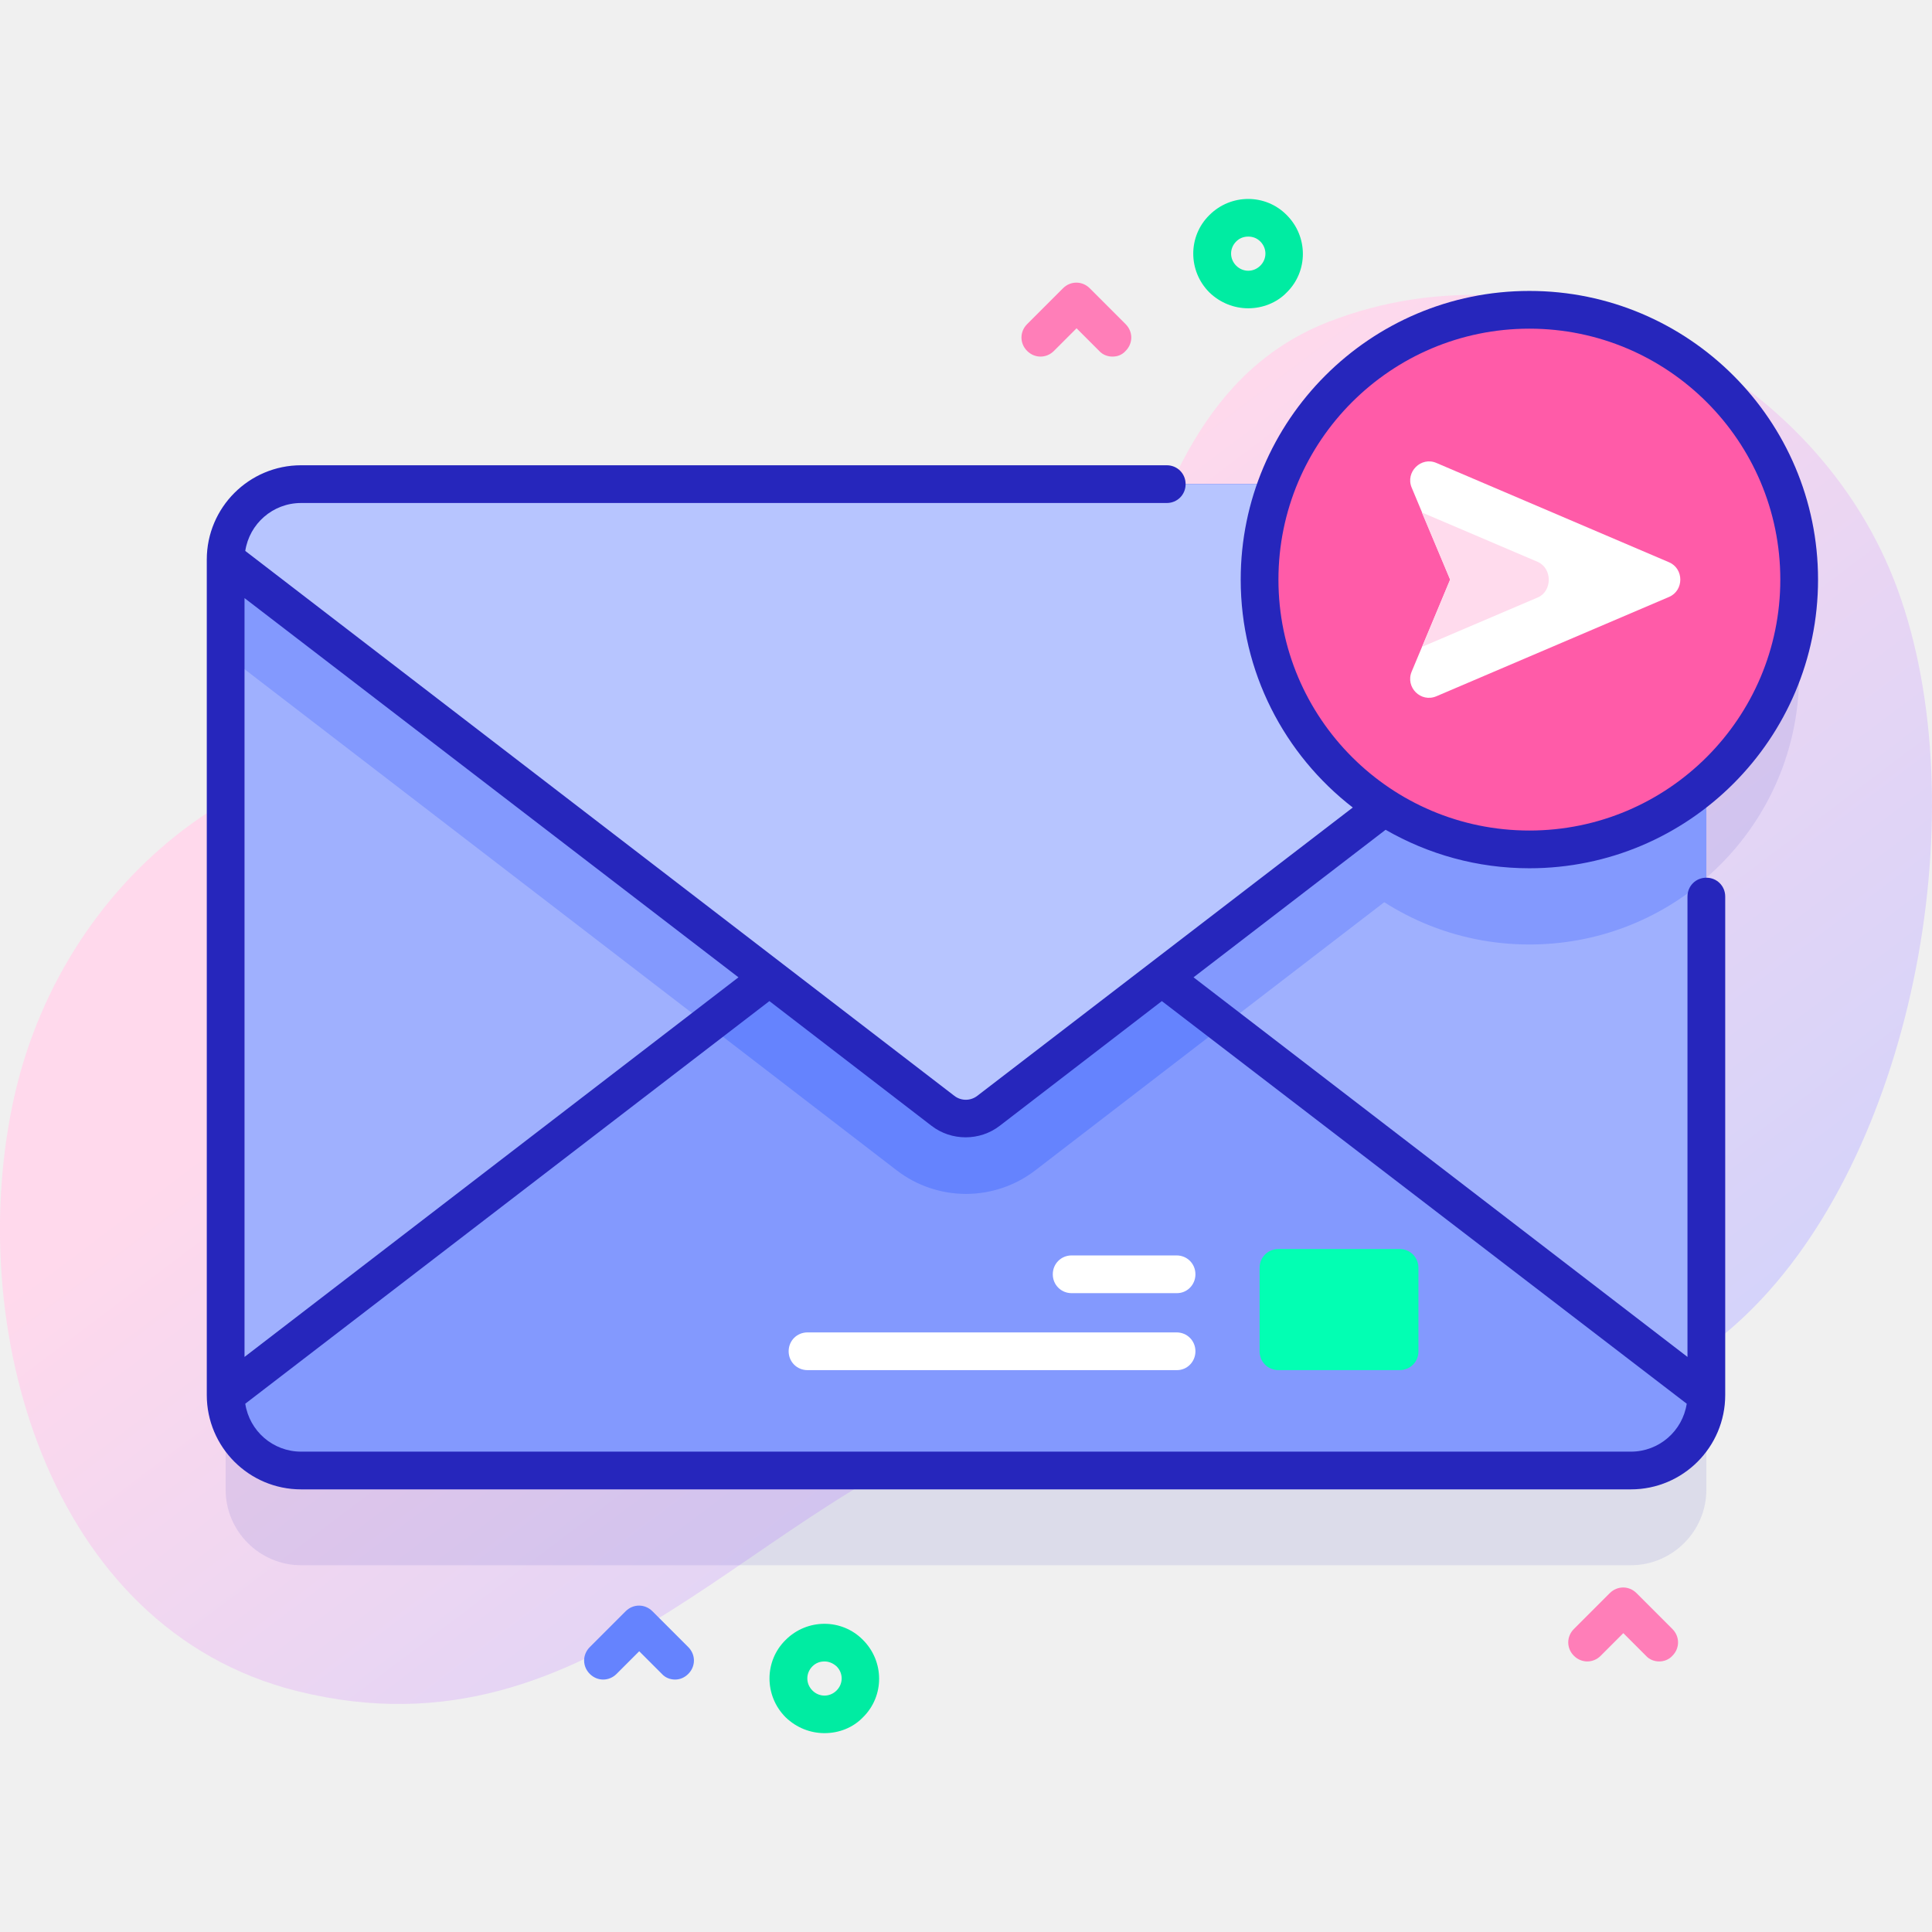
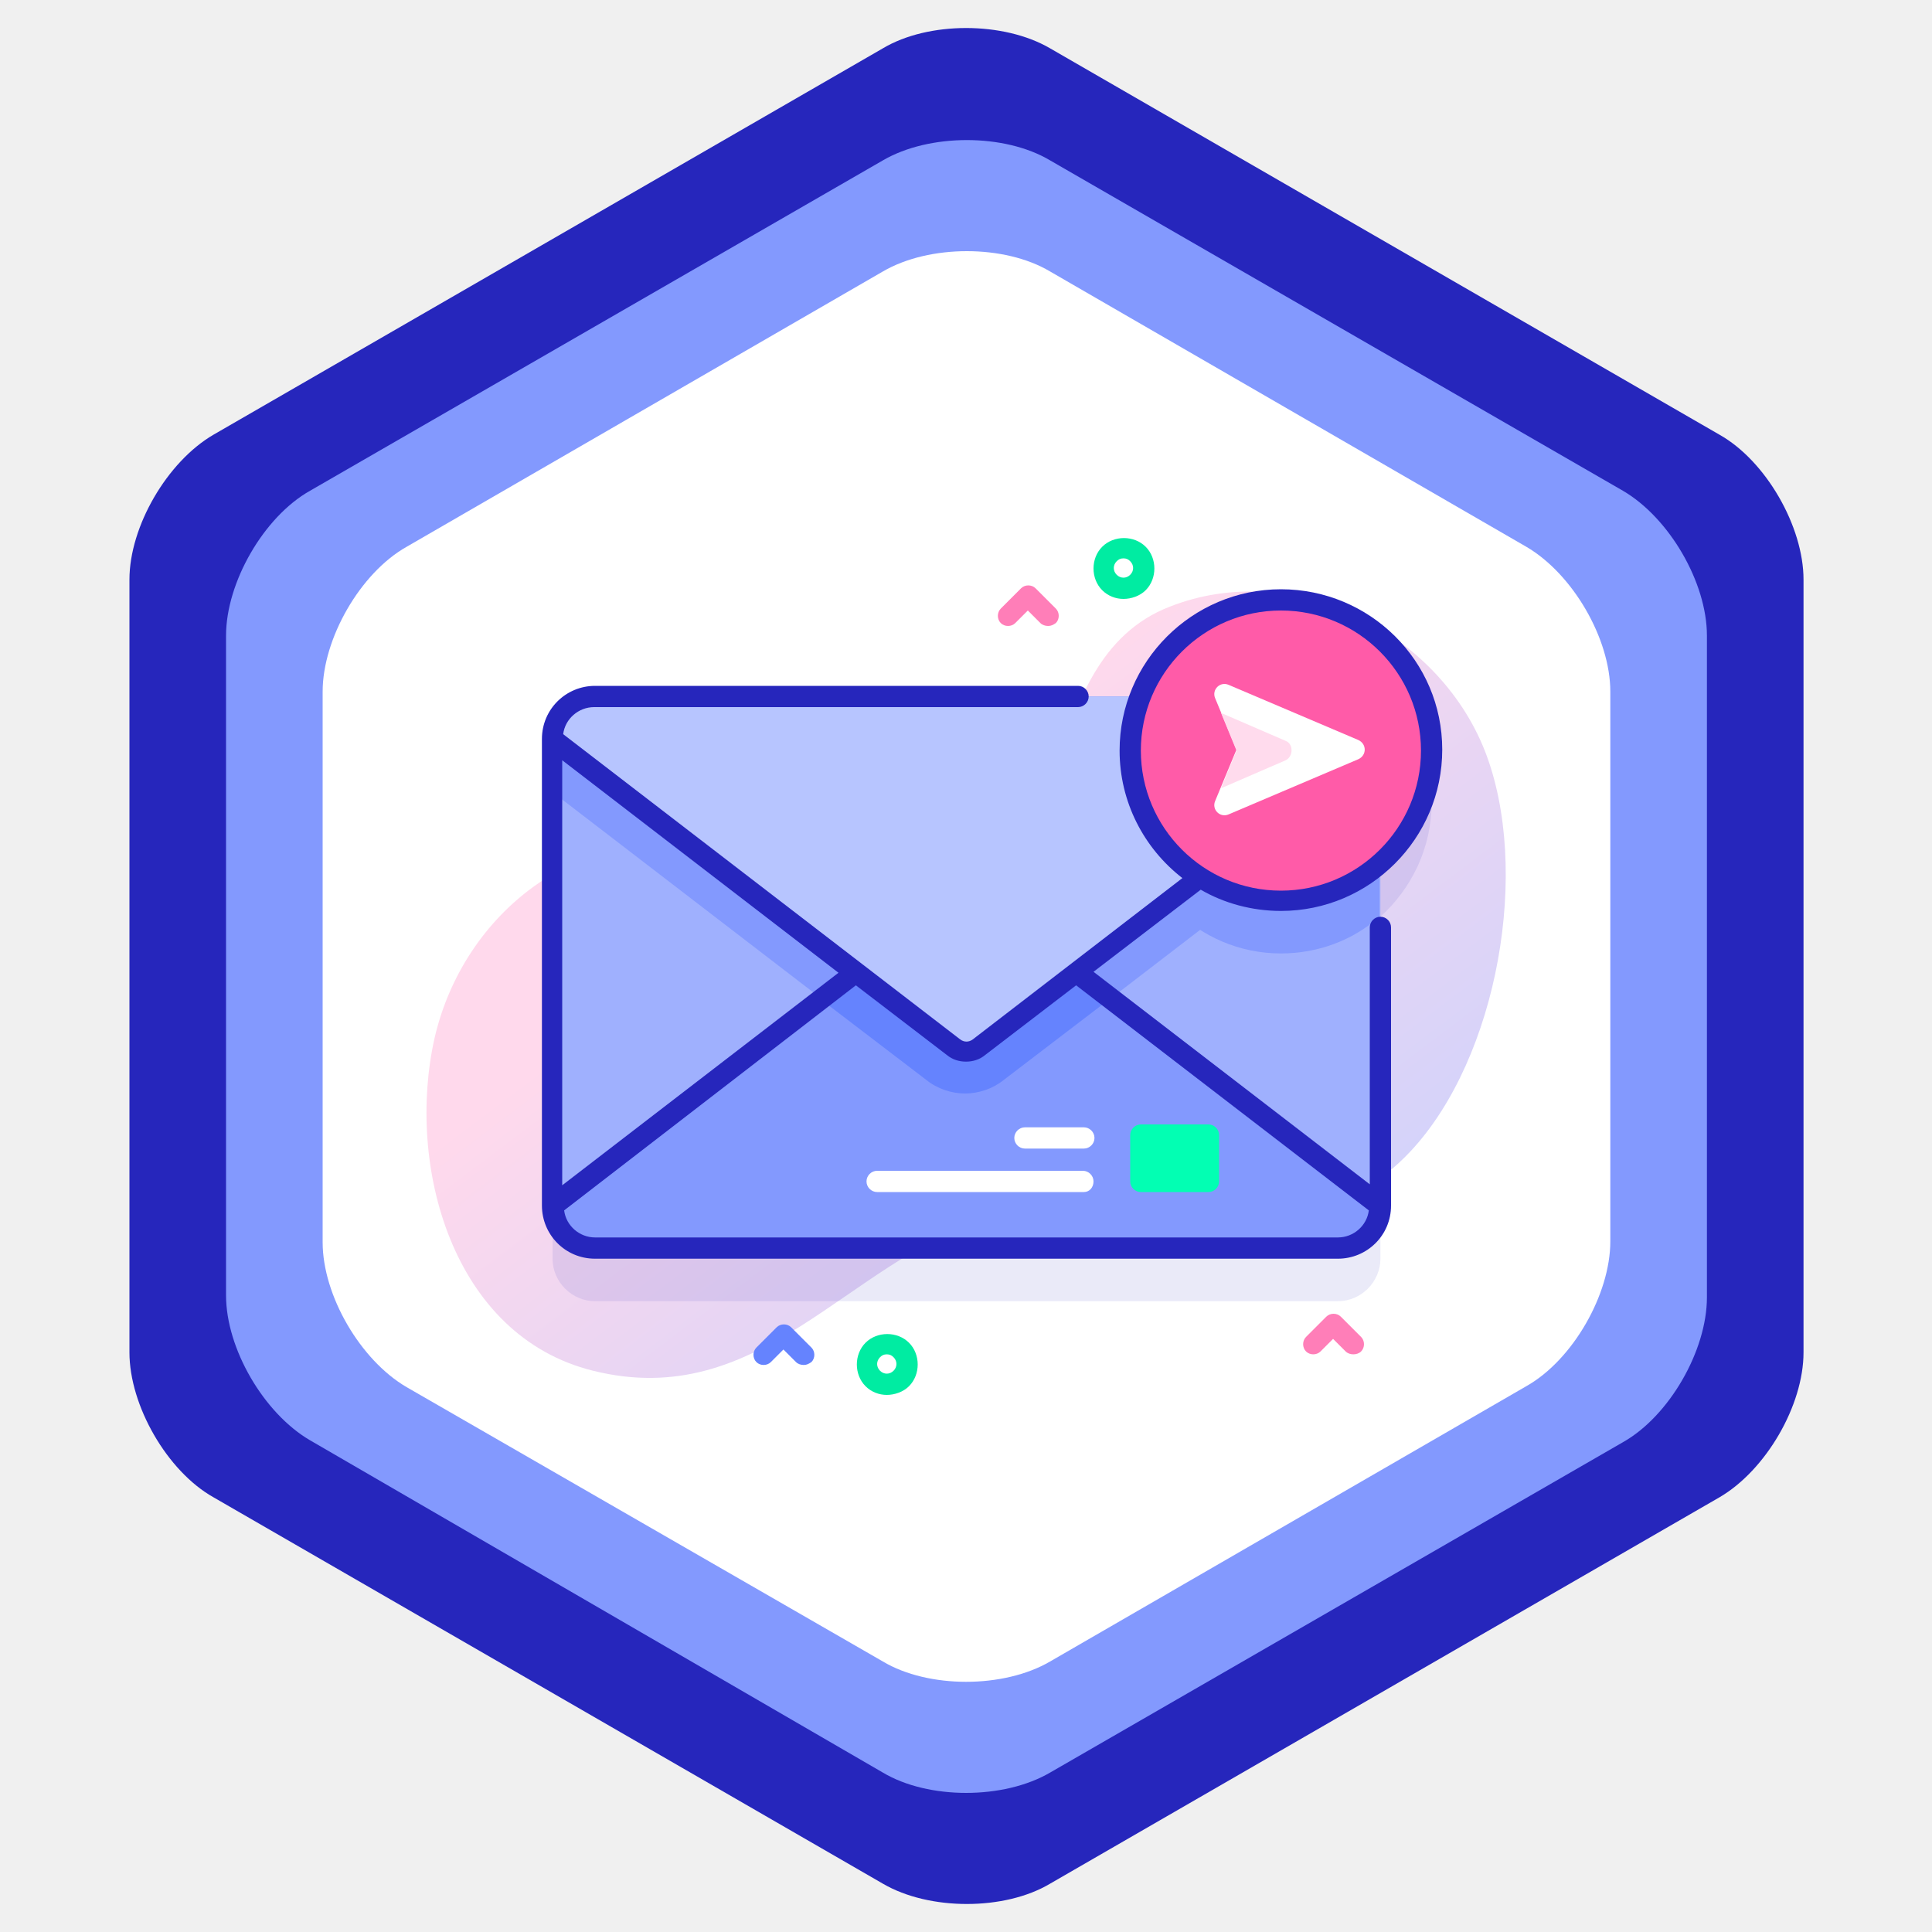
- <svg xmlns="http://www.w3.org/2000/svg" version="1.1" id="Layer_1" x="0px" y="0px" viewBox="0 0 512 512" style="enable-background:new 0 0 512 512;" xml:space="preserve">
+ <svg xmlns="http://www.w3.org/2000/svg" version="1.1" id="Layer_1" x="0px" y="0px" viewBox="0 0 200 200" style="enable-background:new 0 0 200 200;" xml:space="preserve">
  <style type="text/css">
- 	.st0{fill:url(#SVGID_1_);}
- 	.st1{opacity:0.1;fill:#2626BC;enable-background:new    ;}
- 	.st2{fill:#9FB0FE;}
- 	.st3{fill:#8399FE;}
- 	.st4{fill:#6583FE;}
- 	.st5{fill:#B7C5FF;}
- 	.st6{fill:#02FFB3;}
- 	.st7{fill:#FFFFFF;}
- 	.st8{fill:#FF5BA8;}
- 	.st9{fill:#2626BC;}
+ 	.st0{fill:#2626BC;}
+ 	.st1{fill:#8399FE;}
+ 	.st2{fill:#FFFFFF;}
+ 	.st3{fill:url(#SVGID_1_);}
+ 	.st4{opacity:0.1;fill:#2626BC;enable-background:new    ;}
+ 	.st5{fill:#9FB0FE;}
+ 	.st6{fill:#6583FE;}
+ 	.st7{fill:#B7C5FF;}
+ 	.st8{fill:#02FFB3;}
+ 	.st9{fill:#FF5BA8;}
	.st10{fill:#FFDBED;}
	.st11{fill:#00ECA2;}
	.st12{fill:#FF7EB8;}
</style>
+   <path class="st0" d="M22.1,45c-4.8,2.8-8.7,9.5-8.7,15v80c0,5.5,3.9,12.3,8.7,15l69.3,40c4.8,2.8,12.6,2.8,17.3,0l69.3-40  c4.8-2.8,8.7-9.5,8.7-15V60c0-5.5-3.9-12.3-8.7-15L108.7,5c-4.8-2.8-12.6-2.8-17.3,0L22.1,45z" />
+   <path class="st1" d="M32.1,149.1c-4.8-2.8-8.7-9.5-8.7-15V65.8c0-5.5,3.9-12.3,8.7-15l59.3-34.2c4.8-2.8,12.6-2.8,17.3,0l59.3,34.2  c4.8,2.8,8.7,9.5,8.7,15v68.5c0,5.5-3.9,12.3-8.7,15l-59.3,34.2c-4.8,2.8-12.6,2.8-17.3,0L32.1,149.1z" />
+   <path class="st2" d="M42.1,143.6c-4.8-2.8-8.7-9.5-8.7-15v-57c0-5.5,3.9-12.3,8.7-15l49.3-28.5c4.8-2.8,12.6-2.8,17.3,0l49.3,28.5  c4.8,2.8,8.7,9.5,8.7,15v56.9c0,5.5-3.9,12.3-8.7,15l-49.3,28.5c-4.8,2.8-12.6,2.8-17.3,0L42.1,143.6z" />
+   <path d="M100,100" />
  <g>
    <g>
-       <linearGradient id="SVGID_1_" gradientUnits="userSpaceOnUse" x1="432.334" y1="11.355" x2="198.333" y2="321.355" gradientTransform="matrix(1 0 0 -1 0 514)">
+       <linearGradient id="SVGID_1_" gradientUnits="userSpaceOnUse" x1="138.479" y1="-160.185" x2="87.42" y2="-227.828" gradientTransform="matrix(1 0 0 1 0 314)">
        <stop offset="0" style="stop-color:#C6D1FF" />
        <stop offset="0.583" style="stop-color:#E6D5F4" />
        <stop offset="0.997" style="stop-color:#FFD9EC" />
      </linearGradient>
-       <path class="st0" d="M501.9,153.6c-22.4-56.9-91.2-91-149.6-68.4c-66.6,25.8-44.5,131.7-105,153.1c-32.7,11.6-81-31.6-114-38.3    C72.5,187.8,17.5,230.7,3.9,290.1c-13.8,60.6,8.4,141.6,75,158.1c79.3,19.6,120.7-51.7,187.2-72.2c68.3-21,144.3,28.6,200.8-31.8    C508.7,299.6,524,209.9,501.9,153.6L501.9,153.6z" />
+       <path class="st3" d="M153.7,77.7c-4.9-12.4-19.9-19.9-32.6-14.9c-14.5,5.6-9.7,28.7-22.9,33.4c-7.1,2.5-17.7-6.9-24.9-8.4    C60,85.1,48,94.5,45,107.4c-3,13.2,1.8,30.9,16.4,34.5c17.3,4.3,26.3-11.3,40.8-15.8c14.9-4.6,31.5,6.2,43.8-6.9    C155.1,109.5,158.5,89.9,153.7,77.7L153.7,77.7z" />
    </g>
    <g>
-       <path class="st1" d="M476.8,178.6c0-39.5-32-71.5-71.5-71.5c-30.6,0-56.7,19.2-66.9,46.3H79.8c-11,0-20,9-20,20v221.4    c0,11,9,20,20,20h352.4c11,0,20-9,20-20V232.6C467.3,219.5,476.8,200.2,476.8,178.6L476.8,178.6z" />
+       <path class="st4" d="M148.2,83.1c0-8.6-7-15.6-15.6-15.6c-6.7,0-12.4,4.2-14.6,10.1H61.6c-2.4,0-4.4,2-4.4,4.4v48.3    c0,2.4,2,4.4,4.4,4.4h76.9c2.4,0,4.4-2,4.4-4.4V94.9C146.1,92,148.2,87.8,148.2,83.1L148.2,83.1z" />
      <g>
        <g>
-           <path class="st2" d="M432.2,389.7H79.8c-11,0-20-9-20-20V148.3c0-11,9-20,20-20h352.4c11,0,20,9,20,20v221.4      C452.2,380.8,443.2,389.7,432.2,389.7z" />
+           <path class="st5" d="M138.4,129.2H61.6c-2.4,0-4.4-2-4.4-4.4V76.5c0-2.4,2-4.4,4.4-4.4h76.9c2.4,0,4.4,2,4.4,4.4v48.3      C142.8,127.2,140.8,129.2,138.4,129.2z" />
          <g>
-             <path class="st3" d="M452.2,148.3v84.5c-12.5,10.9-28.9,17.5-46.9,17.5c-39.5,0-71.5-32-71.5-71.5c0-19.7,8-37.6,20.9-50.5       h77.5C443.2,128.3,452.2,137.3,452.2,148.3L452.2,148.3z" />
-             <path class="st3" d="M452.2,148.3v25.2L274.3,310.2c-5.2,4-11.7,6.2-18.3,6.2c-6.6,0-13.1-2.2-18.3-6.2L59.8,173.5v-25.2       c0-11.1,9-20,20-20h352.4C443.2,128.3,452.2,137.3,452.2,148.3z" />
-             <path class="st3" d="M262.1,223.7l190.1,146c0,11-9,20-20,20H79.8c-11,0-20-9-20-20l190.1-146C253.5,221,258.5,221,262.1,223.7       L262.1,223.7z" />
+             <path class="st1" d="M142.8,76.5v18.4c-2.7,2.4-6.3,3.8-10.2,3.8c-8.6,0-15.6-7-15.6-15.6c0-4.3,1.7-8.2,4.6-11h16.9       C140.8,72.1,142.8,74.1,142.8,76.5L142.8,76.5z" />
+             <path class="st1" d="M142.8,76.5V82L104,111.8c-1.1,0.9-2.6,1.4-4,1.4c-1.4,0-2.9-0.5-4-1.4L57.2,82v-5.5c0-2.4,2-4.4,4.4-4.4       h76.9C140.8,72.1,142.8,74.1,142.8,76.5z" />
+             <path class="st1" d="M101.3,92.9l41.5,31.9c0,2.4-2,4.4-4.4,4.4H61.6c-2.4,0-4.4-2-4.4-4.4l41.5-31.9       C99.5,92.4,100.5,92.4,101.3,92.9L101.3,92.9z" />
          </g>
-           <path class="st4" d="M324.5,271.6l-50.2,38.6c-5.2,4-11.7,6.2-18.3,6.2c-6.6,0-13.1-2.2-18.3-6.2l-50.2-38.6l62.4-47.9      c3.6-2.8,8.6-2.8,12.2,0L324.5,271.6z" />
-           <path class="st5" d="M249.9,294.4l-190.1-146c0-11,9-20,20-20h352.4c11,0,20,9,20,20l-190.1,146      C258.5,297.1,253.5,297.1,249.9,294.4z" />
+           <path class="st6" d="M114.9,103.4l-11,8.4c-1.1,0.9-2.6,1.4-4,1.4c-1.4,0-2.9-0.5-4-1.4l-11-8.4l13.6-10.5      c0.8-0.6,1.9-0.6,2.7,0L114.9,103.4z" />
+           <path class="st7" d="M98.7,108.4L57.2,76.5c0-2.4,2-4.4,4.4-4.4h76.9c2.4,0,4.4,2,4.4,4.4l-41.5,31.9      C100.5,109,99.5,109,98.7,108.4z" />
        </g>
        <g>
-           <path class="st6" d="M370.9,363.1h-32.1c-2.8,0-5-2.2-5-5V336c0-2.8,2.2-5,5-5h32.1c2.8,0,5,2.2,5,5v22.2      C375.9,360.9,373.7,363.1,370.9,363.1z" />
+           <path class="st8" d="M125.1,123.4h-7c-0.6,0-1.1-0.5-1.1-1.1v-4.8c0-0.6,0.5-1.1,1.1-1.1h7c0.6,0,1.1,0.5,1.1,1.1v4.8      C126.2,122.9,125.7,123.4,125.1,123.4z" />
          <g>
            <g>
              <g>
-                 <path class="st7" d="M311.9,342.7H284c-2.8,0-5-2.2-5-5s2.2-5,5-5h27.8c2.8,0,5,2.2,5,5S314.6,342.7,311.9,342.7z" />
+                 <path class="st2" d="M112.2,118.9h-6.1c-0.6,0-1.1-0.5-1.1-1.1s0.5-1.1,1.1-1.1h6.1c0.6,0,1.1,0.5,1.1,1.1         S112.8,118.9,112.2,118.9z" />
              </g>
            </g>
            <g>
              <g>
-                 <path class="st7" d="M311.9,363.1H214c-2.8,0-5-2.2-5-5s2.2-5,5-5h97.8c2.8,0,5,2.2,5,5S314.6,363.1,311.9,363.1z" />
+                 <path class="st2" d="M112.2,123.4H90.8c-0.6,0-1.1-0.5-1.1-1.1s0.5-1.1,1.1-1.1h21.3c0.6,0,1.1,0.5,1.1,1.1         S112.8,123.4,112.2,123.4z" />
              </g>
            </g>
          </g>
        </g>
        <g>
-           <circle class="st8" cx="405.3" cy="153.6" r="71.5" />
-           <path class="st9" d="M405.3,230.1c42.2,0,76.5-34.3,76.5-76.5s-34.3-76.5-76.5-76.5s-76.5,34.3-76.5,76.5      c0,24.5,11.6,46.4,29.7,60.4L259,290.4c-1.8,1.4-4.3,1.4-6.1,0L65,146c1.1-7.2,7.3-12.7,14.8-12.7h229.4c2.8,0,5-2.2,5-5      s-2.2-5-5-5H79.8c-13.8,0-25,11.2-25,25v221.4c0,13.8,11.2,25,25,25h352.4c13.8,0,25-11.2,25-25V237.6c0-2.8-2.2-5-5-5      s-5,2.2-5,5v122L316.3,259l50.9-39.1C378.5,226.4,391.5,230.1,405.3,230.1L405.3,230.1z M195.7,259L64.8,359.6V158.5L195.7,259z       M447,372c-1.1,7.2-7.3,12.7-14.8,12.7H79.8c-7.5,0-13.7-5.5-14.8-12.7l138.9-106.7l42.9,33c2.7,2.1,5.9,3.1,9.1,3.1      c3.2,0,6.4-1,9.1-3.1l42.9-33L447,372z M338.8,153.6c0-36.7,29.8-66.5,66.5-66.5s66.5,29.8,66.5,66.5s-29.8,66.5-66.5,66.5      S338.8,190.3,338.8,153.6z" />
+           <circle class="st9" cx="132.6" cy="77.7" r="15.6" />
+           <path class="st0" d="M132.6,94.3c9.2,0,16.7-7.5,16.7-16.7S141.8,61,132.6,61s-16.7,7.5-16.7,16.7c0,5.3,2.5,10.1,6.5,13.2      l-21.7,16.7c-0.4,0.3-0.9,0.3-1.3,0L58.3,76c0.2-1.6,1.6-2.8,3.2-2.8h50.1c0.6,0,1.1-0.5,1.1-1.1c0-0.6-0.5-1.1-1.1-1.1H61.6      c-3,0-5.5,2.4-5.5,5.5v48.3c0,3,2.4,5.5,5.5,5.5h76.9c3,0,5.5-2.4,5.5-5.5V96c0-0.6-0.5-1.1-1.1-1.1s-1.1,0.5-1.1,1.1v26.6      l-28.6-22l11.1-8.5C126.7,93.5,129.6,94.3,132.6,94.3L132.6,94.3z M86.8,100.7l-28.6,22V78.7L86.8,100.7z M141.7,125.3      c-0.2,1.6-1.6,2.8-3.2,2.8H61.6c-1.6,0-3-1.2-3.2-2.8L88.6,102l9.4,7.2c0.6,0.5,1.3,0.7,2,0.7s1.4-0.2,2-0.7l9.4-7.2      L141.7,125.3z M118.1,77.7c0-8,6.5-14.5,14.5-14.5s14.5,6.5,14.5,14.5s-6.5,14.5-14.5,14.5S118.1,85.7,118.1,77.7z" />
        </g>
-         <path class="st7" d="M374.1,129.2l10.2,24.4L374.1,178c-1.7,4.1,2.4,8.3,6.6,6.5l61.6-26.3c4-1.7,4-7.5,0-9.2l-61.6-26.3     C376.6,120.9,372.4,125.1,374.1,129.2z" />
-         <path class="st10" d="M407.6,158.3l-30.7,13.1l7.4-17.8l-7.5-17.8l30.7,13.1C411.4,150.6,411.4,156.6,407.6,158.3z" />
+         <path class="st2" d="M125.8,72.3l2.2,5.3l-2.2,5.3c-0.4,0.9,0.5,1.8,1.4,1.4l13.4-5.7c0.9-0.4,0.9-1.6,0-2l-13.4-5.7     C126.3,70.5,125.4,71.4,125.8,72.3z" />
+         <path class="st10" d="M133.1,78.7l-6.7,2.9l1.6-3.9l-1.6-3.9l6.7,2.9C133.9,77,133.9,78.3,133.1,78.7z" />
      </g>
-       <path class="st11" d="M330.8,81.7c-3.7,0-7.4-1.4-10.3-4.2c-5.7-5.7-5.7-14.9,0-20.5c5.7-5.7,14.9-5.7,20.5,0    c5.7,5.7,5.7,14.9,0,20.5C338.3,80.3,334.5,81.7,330.8,81.7z M330.8,62.7c-1.2,0-2.3,0.4-3.2,1.3c-1.8,1.8-1.8,4.6,0,6.4    c1.8,1.8,4.6,1.8,6.4,0c1.8-1.8,1.8-4.6,0-6.4C333.1,63.1,332,62.7,330.8,62.7z" />
-       <path class="st11" d="M218.5,459.3c-3.7,0-7.4-1.4-10.3-4.2c-5.7-5.7-5.7-14.9,0-20.5c5.7-5.7,14.9-5.7,20.5,0    c5.7,5.7,5.7,14.9,0,20.5C226,457.9,222.3,459.3,218.5,459.3L218.5,459.3z M218.5,440.3c-1.2,0-2.3,0.4-3.2,1.3    c-1.8,1.8-1.8,4.6,0,6.4c1.8,1.8,4.6,1.8,6.4,0c1.8-1.8,1.8-4.6,0-6.4C220.8,440.8,219.7,440.3,218.5,440.3z" />
-       <path class="st12" d="M294.8,94.5c-1.3,0-2.6-0.5-3.5-1.5l-6-6l-6,6c-2,2-5.1,2-7.1,0c-2-2-2-5.1,0-7.1l9.5-9.5c2-2,5.1-2,7.1,0    l9.5,9.5c2,2,2,5.1,0,7.1C297.3,94.1,296.1,94.5,294.8,94.5z" />
-       <path class="st12" d="M439.7,440.3c-1.3,0-2.6-0.5-3.5-1.5l-6-6l-6,6c-2,2-5.1,2-7.1,0c-2-2-2-5.1,0-7.1l9.5-9.5c2-2,5.1-2,7.1,0    l9.5,9.5c2,2,2,5.1,0,7.1C442.3,439.8,441,440.3,439.7,440.3z" />
-       <path class="st4" d="M178.9,445.1c-1.3,0-2.6-0.5-3.5-1.5l-6-6l-6,6c-2,2-5.1,2-7.1,0c-2-2-2-5.1,0-7.1l9.5-9.5c2-2,5.1-2,7.1,0    l9.5,9.5c2,2,2,5.1,0,7.1C181.4,444.6,180.2,445.1,178.9,445.1z" />
+       <path class="st11" d="M116.3,62c-0.8,0-1.6-0.3-2.2-0.9c-1.2-1.2-1.2-3.3,0-4.5c1.2-1.2,3.3-1.2,4.5,0c1.2,1.2,1.2,3.3,0,4.5    C118,61.7,117.1,62,116.3,62z M116.3,57.8c-0.3,0-0.5,0.1-0.7,0.3c-0.4,0.4-0.4,1,0,1.4c0.4,0.4,1,0.4,1.4,0c0.4-0.4,0.4-1,0-1.4    C116.8,57.9,116.6,57.8,116.3,57.8z" />
+       <path class="st11" d="M91.8,144.4c-0.8,0-1.6-0.3-2.2-0.9c-1.2-1.2-1.2-3.3,0-4.5c1.2-1.2,3.3-1.2,4.5,0c1.2,1.2,1.2,3.3,0,4.5    C93.5,144.1,92.6,144.4,91.8,144.4L91.8,144.4z M91.8,140.2c-0.3,0-0.5,0.1-0.7,0.3c-0.4,0.4-0.4,1,0,1.4s1,0.4,1.4,0s0.4-1,0-1.4    C92.3,140.3,92.1,140.2,91.8,140.2z" />
+       <path class="st12" d="M108.5,64.8c-0.3,0-0.6-0.1-0.8-0.3l-1.3-1.3l-1.3,1.3c-0.4,0.4-1.1,0.4-1.5,0c-0.4-0.4-0.4-1.1,0-1.5    l2.1-2.1c0.4-0.4,1.1-0.4,1.5,0l2.1,2.1c0.4,0.4,0.4,1.1,0,1.5C109,64.7,108.8,64.8,108.5,64.8z" />
+       <path class="st12" d="M140.1,140.2c-0.3,0-0.6-0.1-0.8-0.3l-1.3-1.3l-1.3,1.3c-0.4,0.4-1.1,0.4-1.5,0s-0.4-1.1,0-1.5l2.1-2.1    c0.4-0.4,1.1-0.4,1.5,0l2.1,2.1c0.4,0.4,0.4,1.1,0,1.5C140.7,140.1,140.4,140.2,140.1,140.2z" />
+       <path class="st6" d="M83.2,141.3c-0.3,0-0.6-0.1-0.8-0.3l-1.3-1.3l-1.3,1.3c-0.4,0.4-1.1,0.4-1.5,0c-0.4-0.4-0.4-1.1,0-1.5    l2.1-2.1c0.4-0.4,1.1-0.4,1.5,0l2.1,2.1c0.4,0.4,0.4,1.1,0,1.5C83.7,141.2,83.5,141.3,83.2,141.3z" />
    </g>
  </g>
</svg>
